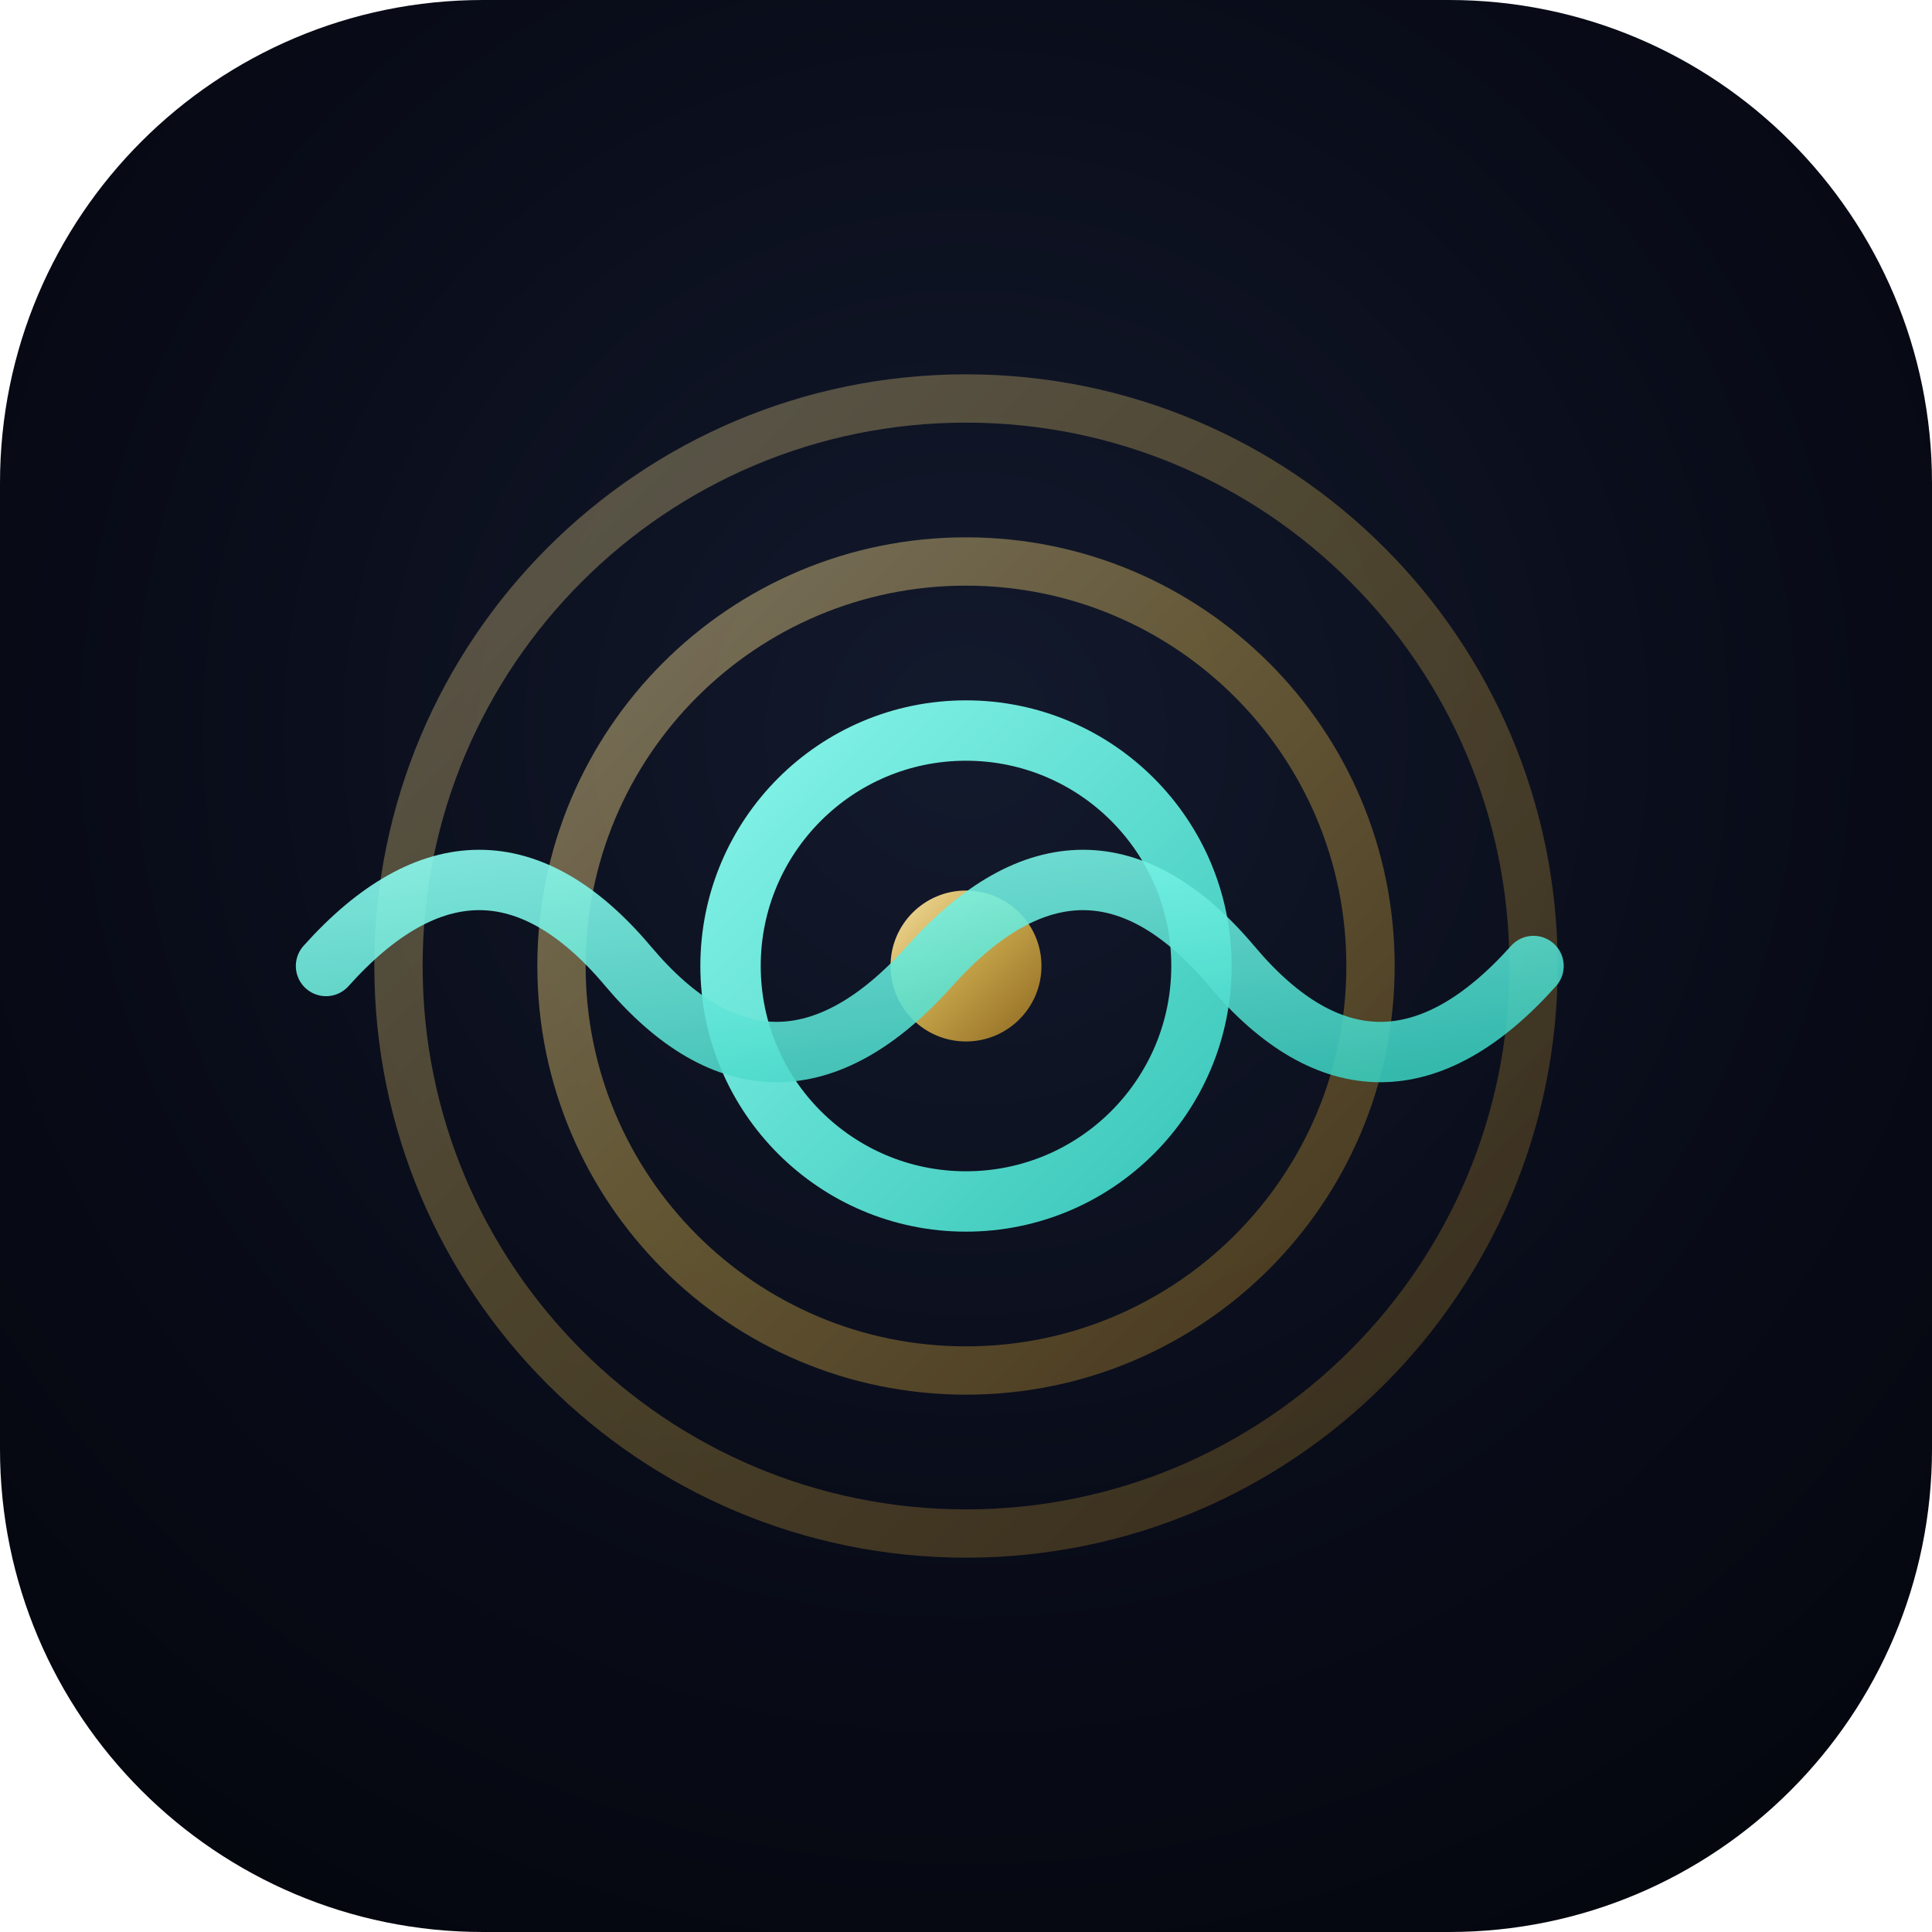
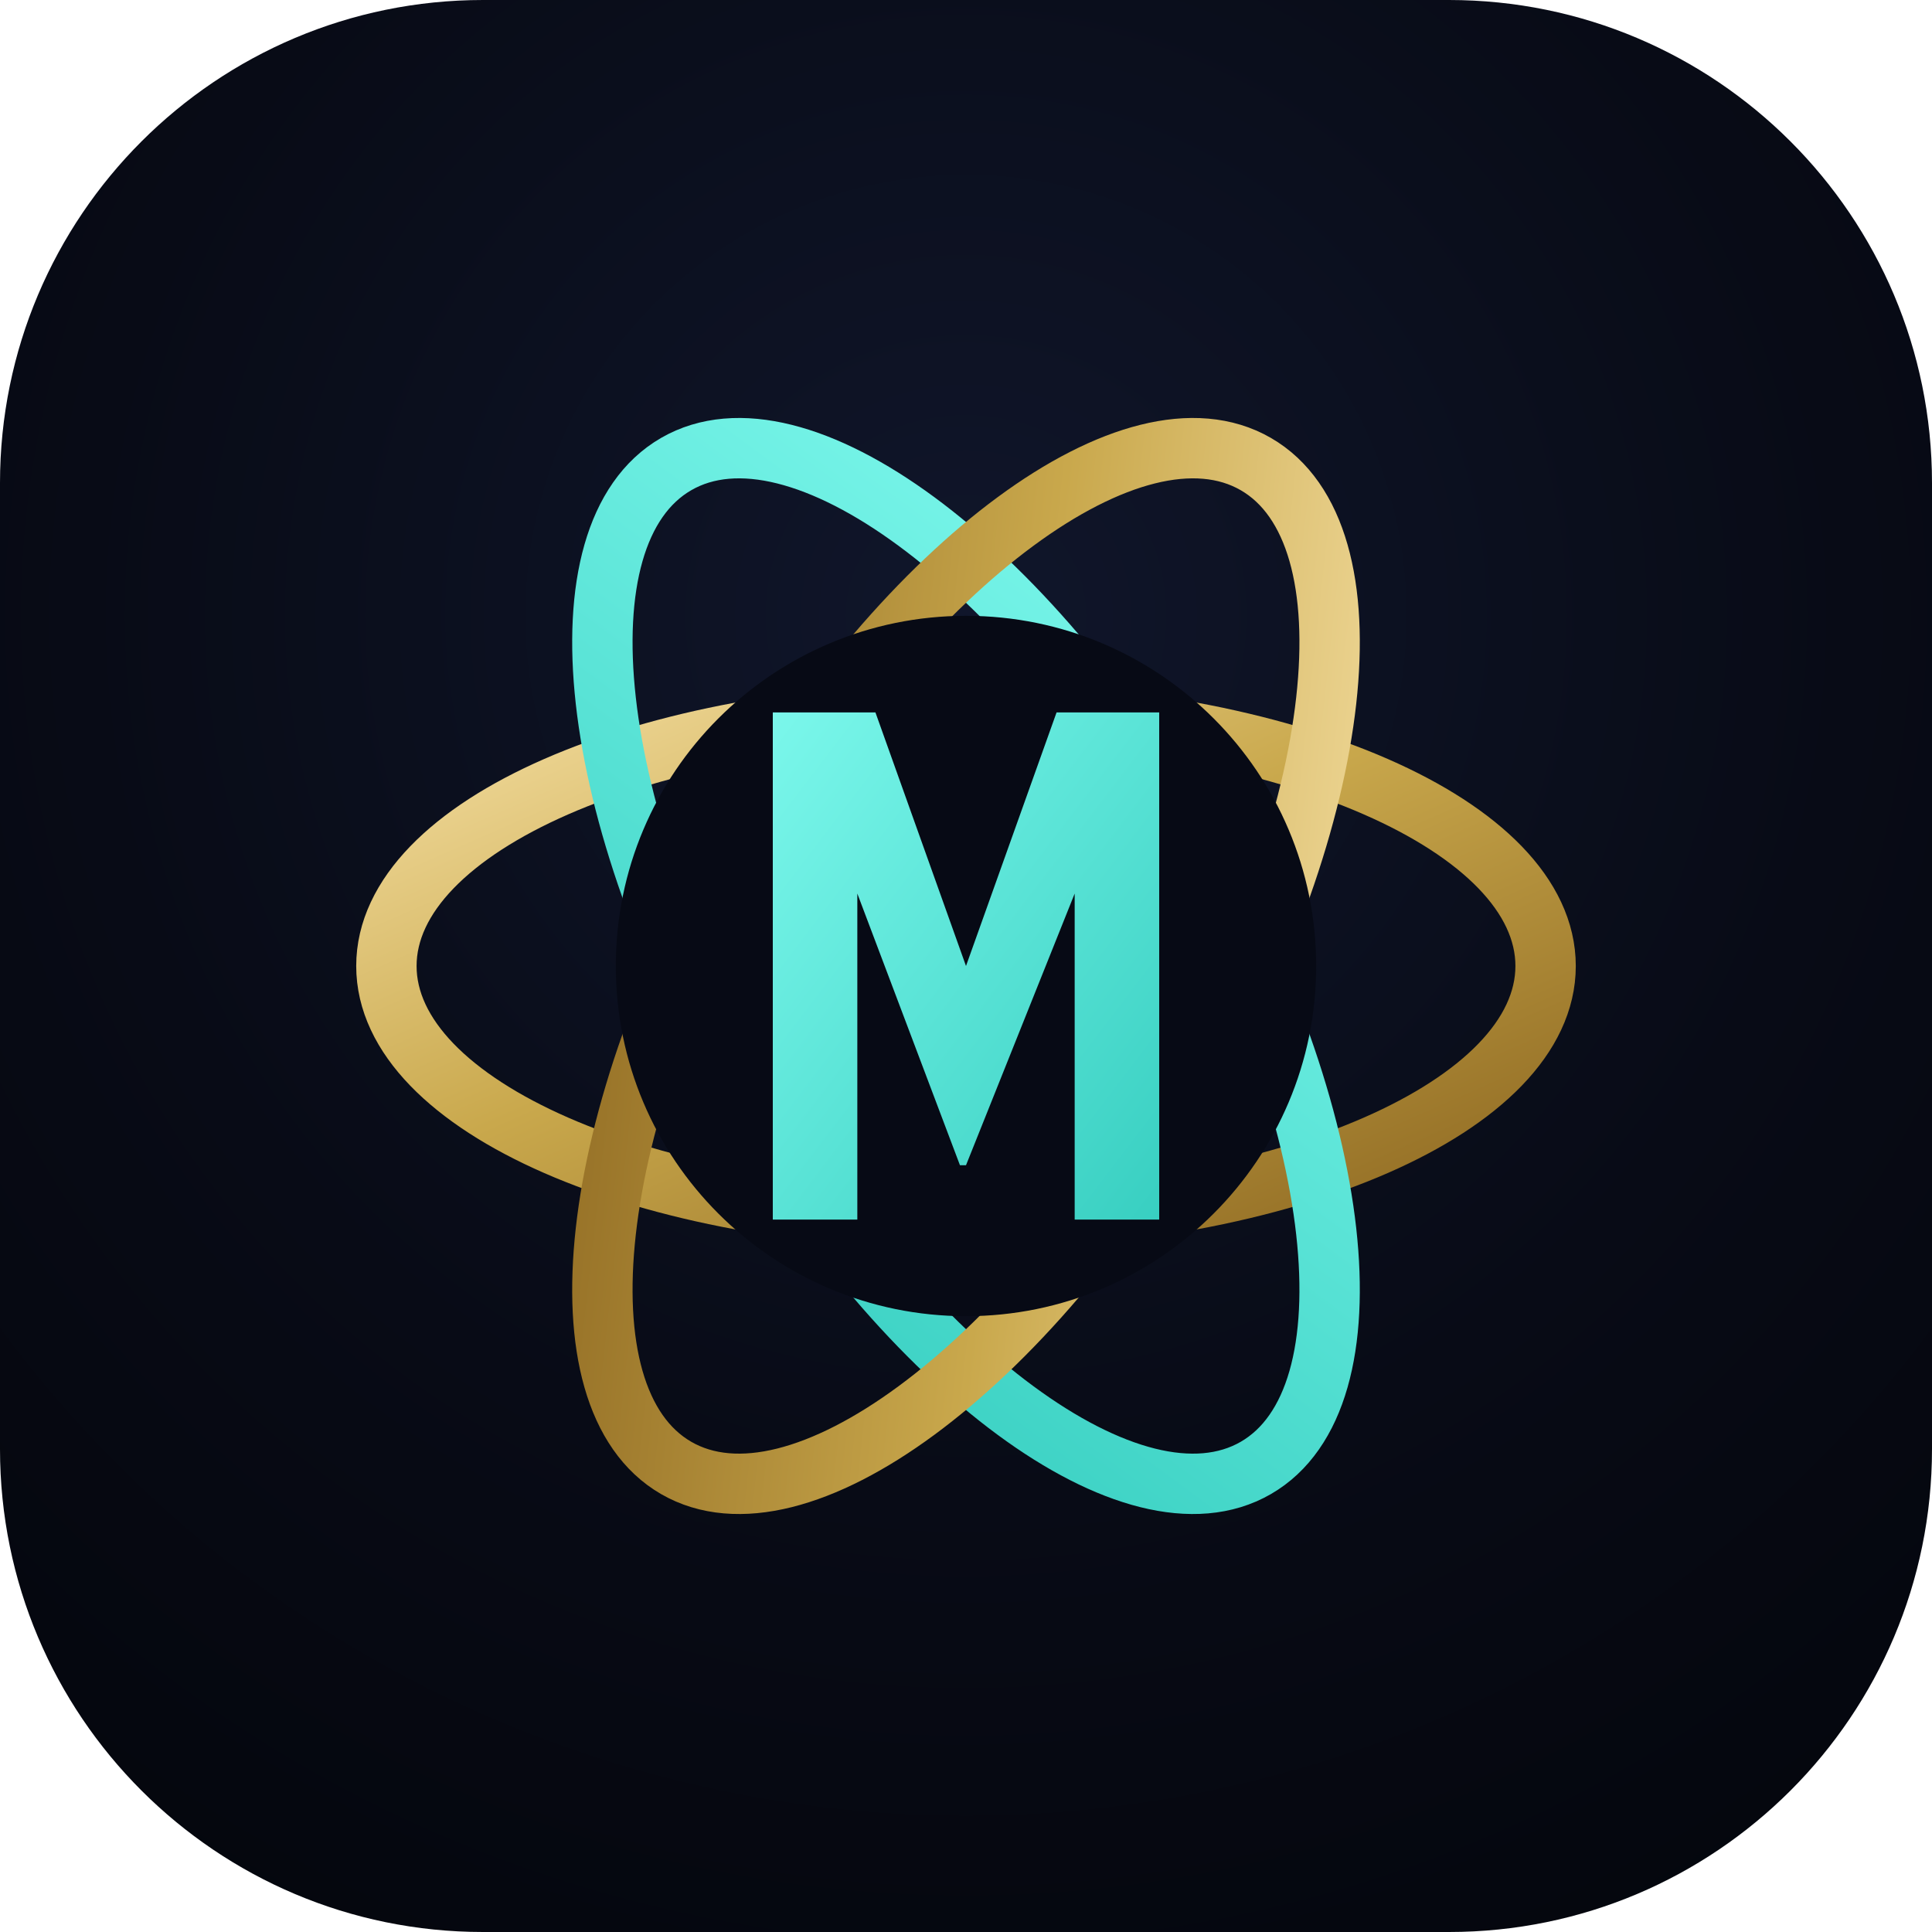
<svg xmlns="http://www.w3.org/2000/svg" viewBox="0 0 32 32">
  <defs>
-     <radialGradient id="bg" cx="50%" cy="38%" r="75%">
-       <stop offset="0%" stop-color="#131a2d" />
-       <stop offset="55%" stop-color="#090c19" />
+     <radialGradient id="bg" cx="50%" cy="32%" r="78%">
+       <stop offset="0%" stop-color="#10162b" />
+       <stop offset="58%" stop-color="#080b16" />
      <stop offset="100%" stop-color="#04060d" />
    </radialGradient>
+     <linearGradient id="teal" x1="0%" y1="0%" x2="100%" y2="100%">
+       <stop offset="0%" stop-color="#7bf7eb" />
+       <stop offset="100%" stop-color="#38cfc1" />
+     </linearGradient>
    <linearGradient id="gold" x1="0%" y1="0%" x2="100%" y2="100%">
      <stop offset="0%" stop-color="#f4dea1" />
      <stop offset="45%" stop-color="#c9a84c" />
      <stop offset="100%" stop-color="#8d6720" />
    </linearGradient>
-     <linearGradient id="teal" x1="0%" y1="0%" x2="100%" y2="100%">
-       <stop offset="0%" stop-color="#8bfff2" />
-       <stop offset="100%" stop-color="#3bcfc0" />
-     </linearGradient>
  </defs>
  <rect width="32" height="32" rx="8" fill="url(#bg)" />
-   <circle cx="16" cy="16" r="9.4" stroke="url(#gold)" stroke-width="0.8" opacity="0.34" fill="none" />
-   <circle cx="16" cy="16" r="6.7" stroke="url(#gold)" stroke-width="0.8" opacity="0.46" fill="none" />
-   <circle cx="16" cy="16" r="3.9" stroke="url(#teal)" stroke-width="1" opacity="0.95" fill="none" />
-   <circle cx="16" cy="16" r="1.25" fill="url(#gold)" />
-   <path d="M5.4 16c1.7-1.9 3.4-1.9 5 0s3.3 1.9 5 0 3.4-1.9 5 0 3.3 1.9 5 0" stroke="url(#teal)" stroke-width="1" fill="none" stroke-linecap="round" opacity="0.88" />
+   <ellipse cx="16" cy="16" rx="9.6" ry="4.2" stroke="url(#gold)" stroke-width="1" fill="none" />
+   <ellipse cx="16" cy="16" rx="9.6" ry="4.2" stroke="url(#teal)" stroke-width="1" fill="none" transform="rotate(60 16 16)" />
+   <ellipse cx="16" cy="16" rx="9.6" ry="4.2" stroke="url(#gold)" stroke-width="1" fill="none" transform="rotate(120 16 16)" />
+   <circle cx="16" cy="16" r="5.8" fill="#070a15" />
+   <path d="M12.8 20.2v-8.4h1.7l1.5 4.2 1.5-4.2h1.7v8.4h-1.4v-5.4l-1.8 4.5h-.1l-1.7-4.5v5.4Z" fill="url(#teal)" />
</svg>
